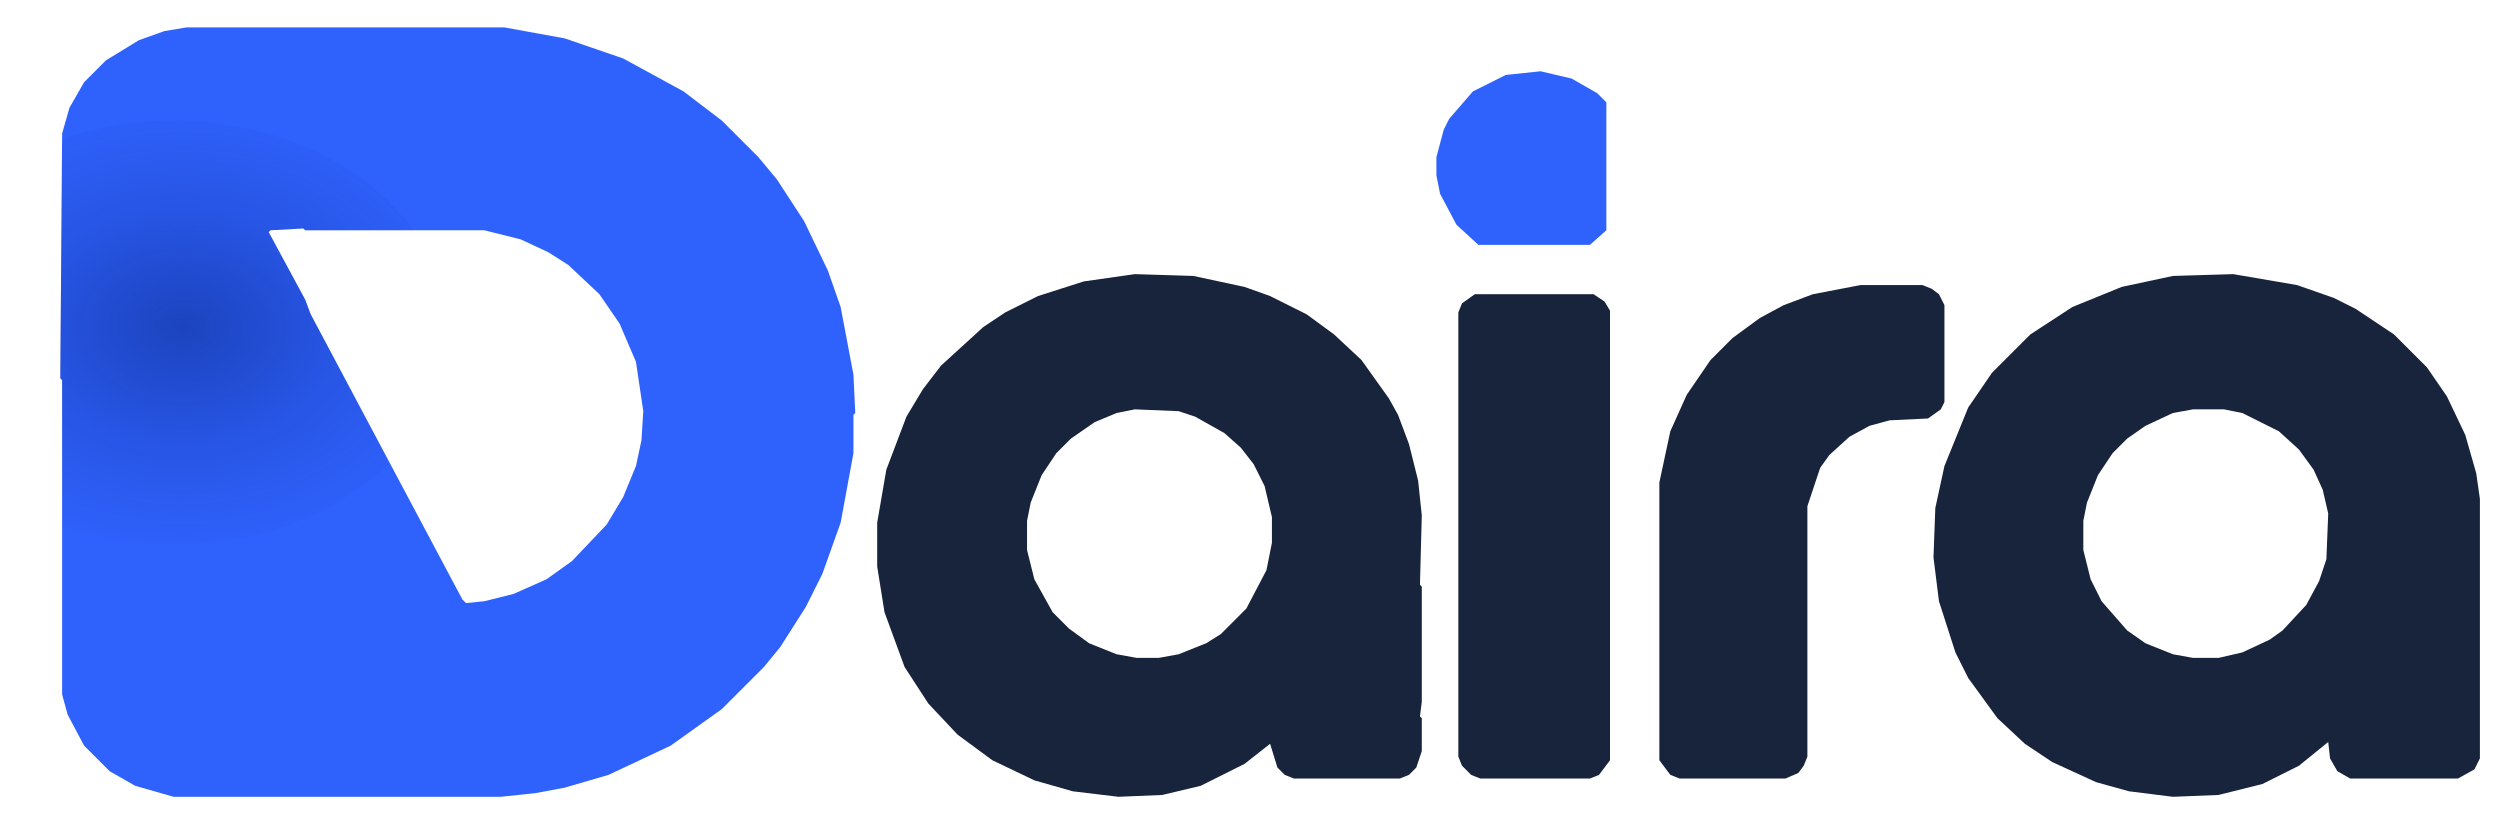
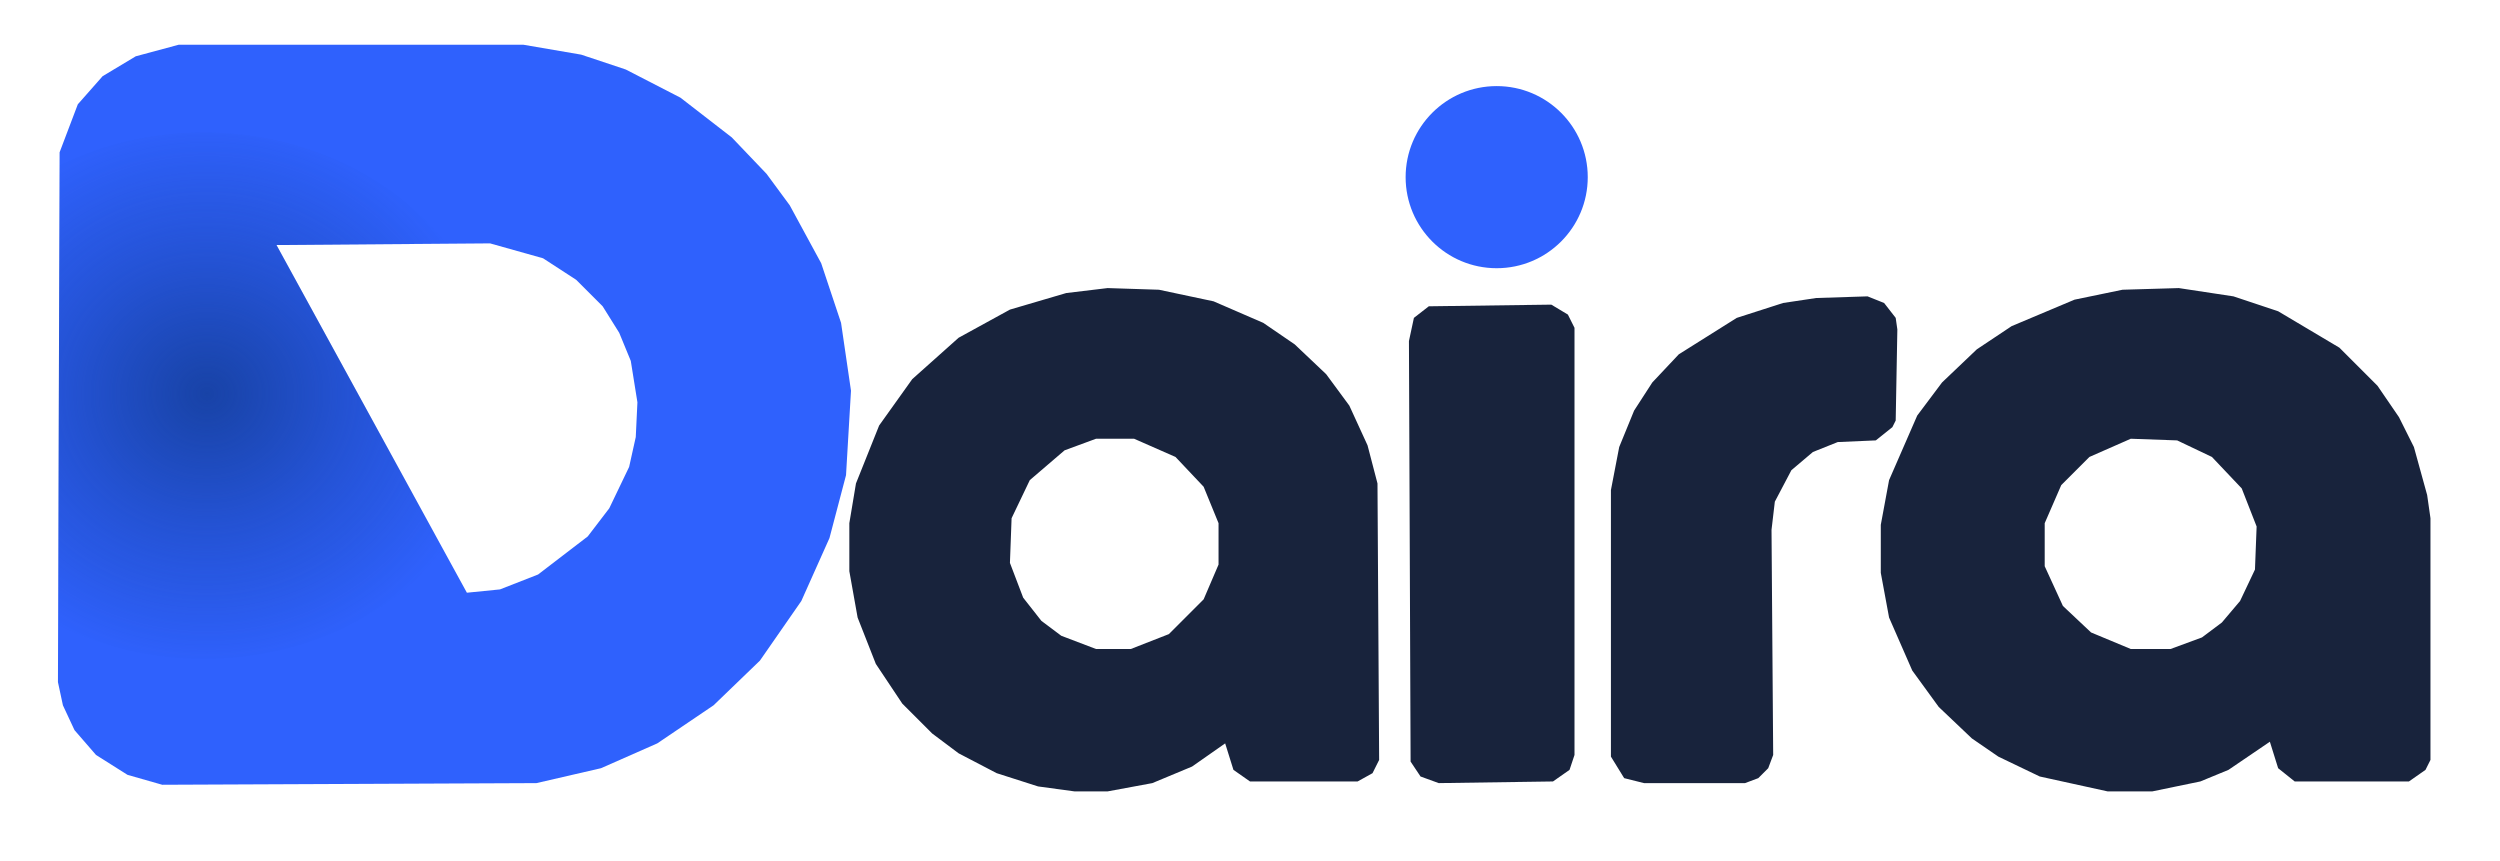
- <svg xmlns="http://www.w3.org/2000/svg" viewBox="0 0 1368 445" fill="none">
+ <svg xmlns="http://www.w3.org/2000/svg" viewBox="0 0 1510 520" fill="none" role="img" aria-label="Daira">
  <defs>
-     <clipPath id="d-fold-clip">
-       <path d="M58,33 L46,45 L38,59 L34,73 L33,207 L34,208 L34,380 L37,391 L46,408 L60,422 L74,430 L95,436 L274,436 L293,434 L309,431 L333,424 L367,408 L395,388 L418,365 L427,354 L441,332 L450,314 L460,286 L467,248 L467,227 L468,226 L467,205 L460,168 L453,148 L440,121 L425,98 L415,86 L395,66 L374,50 L341,32 L309,21 L276,15 L102,15 L90,17 L76,22Z M148,126 L166,125 L167,126 L265,126 L285,131 L300,138 L311,145 L328,161 L339,177 L348,198 L352,225 L351,241 L348,255 L341,272 L332,287 L313,307 L299,317 L281,325 L265,329 L255,330 L253,328 L170,172 L167,164 L147,127Z" fill-rule="evenodd" />
+     <clipPath id="daira-d-clip">
+       <path d="M62,46 L47,63 L36,92 L35,412 L38,426 L45,441 L58,456 L77,468 L98,474 L324,473 L363,464 L397,449 L431,426 L459,399 L484,363 L501,325 L511,287 L514,236 L508,195 L496,159 L477,124 L463,105 L442,83 L411,59 L378,42 L351,33 L316,27 L108,27 L82,34Z M167,148 L296,147 L328,156 L348,169 L364,185 L374,201 L381,218 L385,243 L384,264 L380,282 L368,307 L355,324 L325,347 L302,356 L282,358Z" fill-rule="evenodd" />
    </clipPath>
-     <radialGradient id="inner-fold" gradientUnits="userSpaceOnUse" cx="100" cy="180" r="165" gradientTransform="matrix(1 0 0 0.76 0 42)">
-       <stop offset="0" stop-color="#1539A8" stop-opacity=".73" />
-       <stop offset=".54" stop-color="#1539A8" stop-opacity=".27" />
-       <stop offset="1" stop-color="#1539A8" stop-opacity="0" />
+     <radialGradient id="daira-fold-shadow" gradientUnits="userSpaceOnUse" cx="125" cy="237" r="175" gradientTransform="matrix(1 0 0 .94 0 15)">
+       <stop offset="0" stop-color="#123B91" stop-opacity=".80" />
+       <stop offset=".48" stop-color="#123B91" stop-opacity=".39" />
+       <stop offset="1" stop-color="#123B91" stop-opacity="0" />
    </radialGradient>
  </defs>
-   <path d="M58,33 L46,45 L38,59 L34,73 L33,207 L34,208 L34,380 L37,391 L46,408 L60,422 L74,430 L95,436 L274,436 L293,434 L309,431 L333,424 L367,408 L395,388 L418,365 L427,354 L441,332 L450,314 L460,286 L467,248 L467,227 L468,226 L467,205 L460,168 L453,148 L440,121 L425,98 L415,86 L395,66 L374,50 L341,32 L309,21 L276,15 L102,15 L90,17 L76,22Z M148,126 L166,125 L167,126 L265,126 L285,131 L300,138 L311,145 L328,161 L339,177 L348,198 L352,225 L351,241 L348,255 L341,272 L332,287 L313,307 L299,317 L281,325 L265,329 L255,330 L253,328 L170,172 L167,164 L147,127Z" fill="#2F61FD" fill-rule="evenodd" />
-   <g clip-path="url(#d-fold-clip)">
-     <ellipse cx="95" cy="182" rx="150" ry="116" fill="url(#inner-fold)" />
+   <path d="M62,46 L47,63 L36,92 L35,412 L38,426 L45,441 L58,456 L77,468 L98,474 L324,473 L363,464 L397,449 L431,426 L459,399 L484,363 L501,325 L511,287 L514,236 L508,195 L496,159 L477,124 L463,105 L442,83 L411,59 L378,42 L351,33 L316,27 L108,27 L82,34Z M167,148 L296,147 L328,156 L348,169 L364,185 L374,201 L381,218 L385,243 L384,264 L380,282 L368,307 L355,324 L325,347 L302,356 L282,358Z" fill="#2F61FD" fill-rule="evenodd" />
+   <g clip-path="url(#daira-d-clip)">
+     <ellipse cx="123" cy="239" rx="180" ry="159" fill="url(#daira-fold-shadow)" />
  </g>
-   <path d="M807,161 L800,166 L798,171 L798,414 L800,419 L805,424 L810,426 L870,426 L875,424 L881,416 L881,170 L878,165 L872,161Z M1057,158 L1052,156 L1018,156 L992,161 L976,167 L963,174 L948,185 L936,197 L923,216 L914,236 L908,264 L908,416 L914,424 L919,426 L977,426 L984,423 L987,419 L989,414 L989,277 L996,256 L1001,249 L1012,239 L1023,233 L1034,230 L1055,229 L1062,224 L1064,220 L1064,167 L1061,161Z M1090,204 L1077,223 L1064,255 L1059,278 L1058,305 L1061,329 L1070,357 L1077,371 L1093,393 L1108,407 L1123,417 L1147,428 L1165,433 L1189,436 L1214,435 L1238,429 L1258,419 L1274,406 L1275,415 L1279,422 L1286,426 L1345,426 L1354,421 L1357,415 L1357,273 L1355,259 L1349,238 L1339,217 L1328,201 L1310,183 L1289,169 L1277,163 L1257,156 L1222,150 L1189,151 L1161,157 L1134,168 L1111,183Z M1200,224 L1217,224 L1227,226 L1247,236 L1258,246 L1266,257 L1271,268 L1274,281 L1273,306 L1269,318 L1262,331 L1249,345 L1242,350 L1227,357 L1214,360 L1200,360 L1189,358 L1174,352 L1164,345 L1150,329 L1144,317 L1140,301 L1140,285 L1142,275 L1148,260 L1156,248 L1164,240 L1174,233 L1189,226Z M515,200 L505,213 L496,228 L485,257 L480,286 L480,310 L484,335 L495,365 L508,385 L524,402 L543,416 L566,427 L587,433 L612,436 L636,435 L657,430 L681,418 L695,407 L699,420 L703,424 L708,426 L766,426 L771,424 L775,420 L778,411 L778,393 L777,392 L778,384 L778,321 L777,320 L778,282 L776,263 L771,243 L765,227 L760,218 L745,197 L730,183 L715,172 L695,162 L681,157 L653,151 L621,150 L593,154 L568,162 L550,171 L538,179Z M621,224 L645,225 L654,228 L670,237 L679,245 L686,254 L692,266 L696,283 L696,297 L693,312 L682,333 L668,347 L660,352 L645,358 L634,360 L622,360 L611,358 L596,352 L585,344 L576,335 L566,317 L562,301 L562,285 L564,275 L570,260 L578,248 L586,240 L599,231 L611,226Z" fill="#18233C" fill-rule="evenodd" />
-   <path d="M806,50 L793,65 L790,71 L786,86 L786,96 L788,106 L797,123 L809,134 L870,134 L879,126 L879,56 L874,51 L860,43 L843,39 L824,41Z" fill="#2F61FD" fill-rule="evenodd" />
+   <path d="M863,185 L854,192 L851,206 L852,460 L858,469 L869,473 L938,472 L948,465 L951,456 L951,198 L947,190 L937,184Z M1138,183 L1128,179 L1097,180 L1077,183 L1049,192 L1014,214 L998,231 L987,248 L978,270 L973,296 L973,457 L981,470 L993,473 L1054,473 L1062,470 L1068,464 L1071,456 L1070,320 L1072,303 L1082,284 L1095,273 L1110,267 L1133,266 L1143,258 L1145,254 L1146,199 L1145,192Z M1173,231 L1158,251 L1141,290 L1136,317 L1136,346 L1141,373 L1155,405 L1171,427 L1191,446 L1207,457 L1232,469 L1273,478 L1300,478 L1329,472 L1346,465 L1371,448 L1376,464 L1386,472 L1455,472 L1465,465 L1468,459 L1468,313 L1466,299 L1458,270 L1449,252 L1436,233 L1413,210 L1376,188 L1349,179 L1316,174 L1282,175 L1253,181 L1215,197 L1194,211Z M1287,265 L1315,266 L1336,276 L1354,295 L1363,318 L1362,344 L1353,363 L1342,376 L1330,385 L1311,392 L1287,392 L1263,382 L1246,366 L1235,342 L1235,316 L1245,293 L1262,276Z M551,229 L531,257 L517,292 L513,316 L513,345 L518,373 L529,401 L545,425 L563,443 L579,455 L602,467 L627,475 L649,478 L669,478 L696,473 L720,463 L740,449 L745,465 L755,472 L820,472 L829,467 L833,459 L832,292 L826,269 L815,245 L801,226 L782,208 L763,195 L733,182 L700,175 L669,174 L644,177 L610,187 L579,204Z M662,265 L685,265 L710,276 L727,294 L736,316 L736,341 L727,362 L706,383 L683,392 L662,392 L641,384 L629,375 L618,361 L610,340 L611,313 L622,290 L643,272Z" fill="#18233C" fill-rule="evenodd" />
+   <circle cx="904" cy="107" r="55" fill="#2F61FD" />
</svg>
